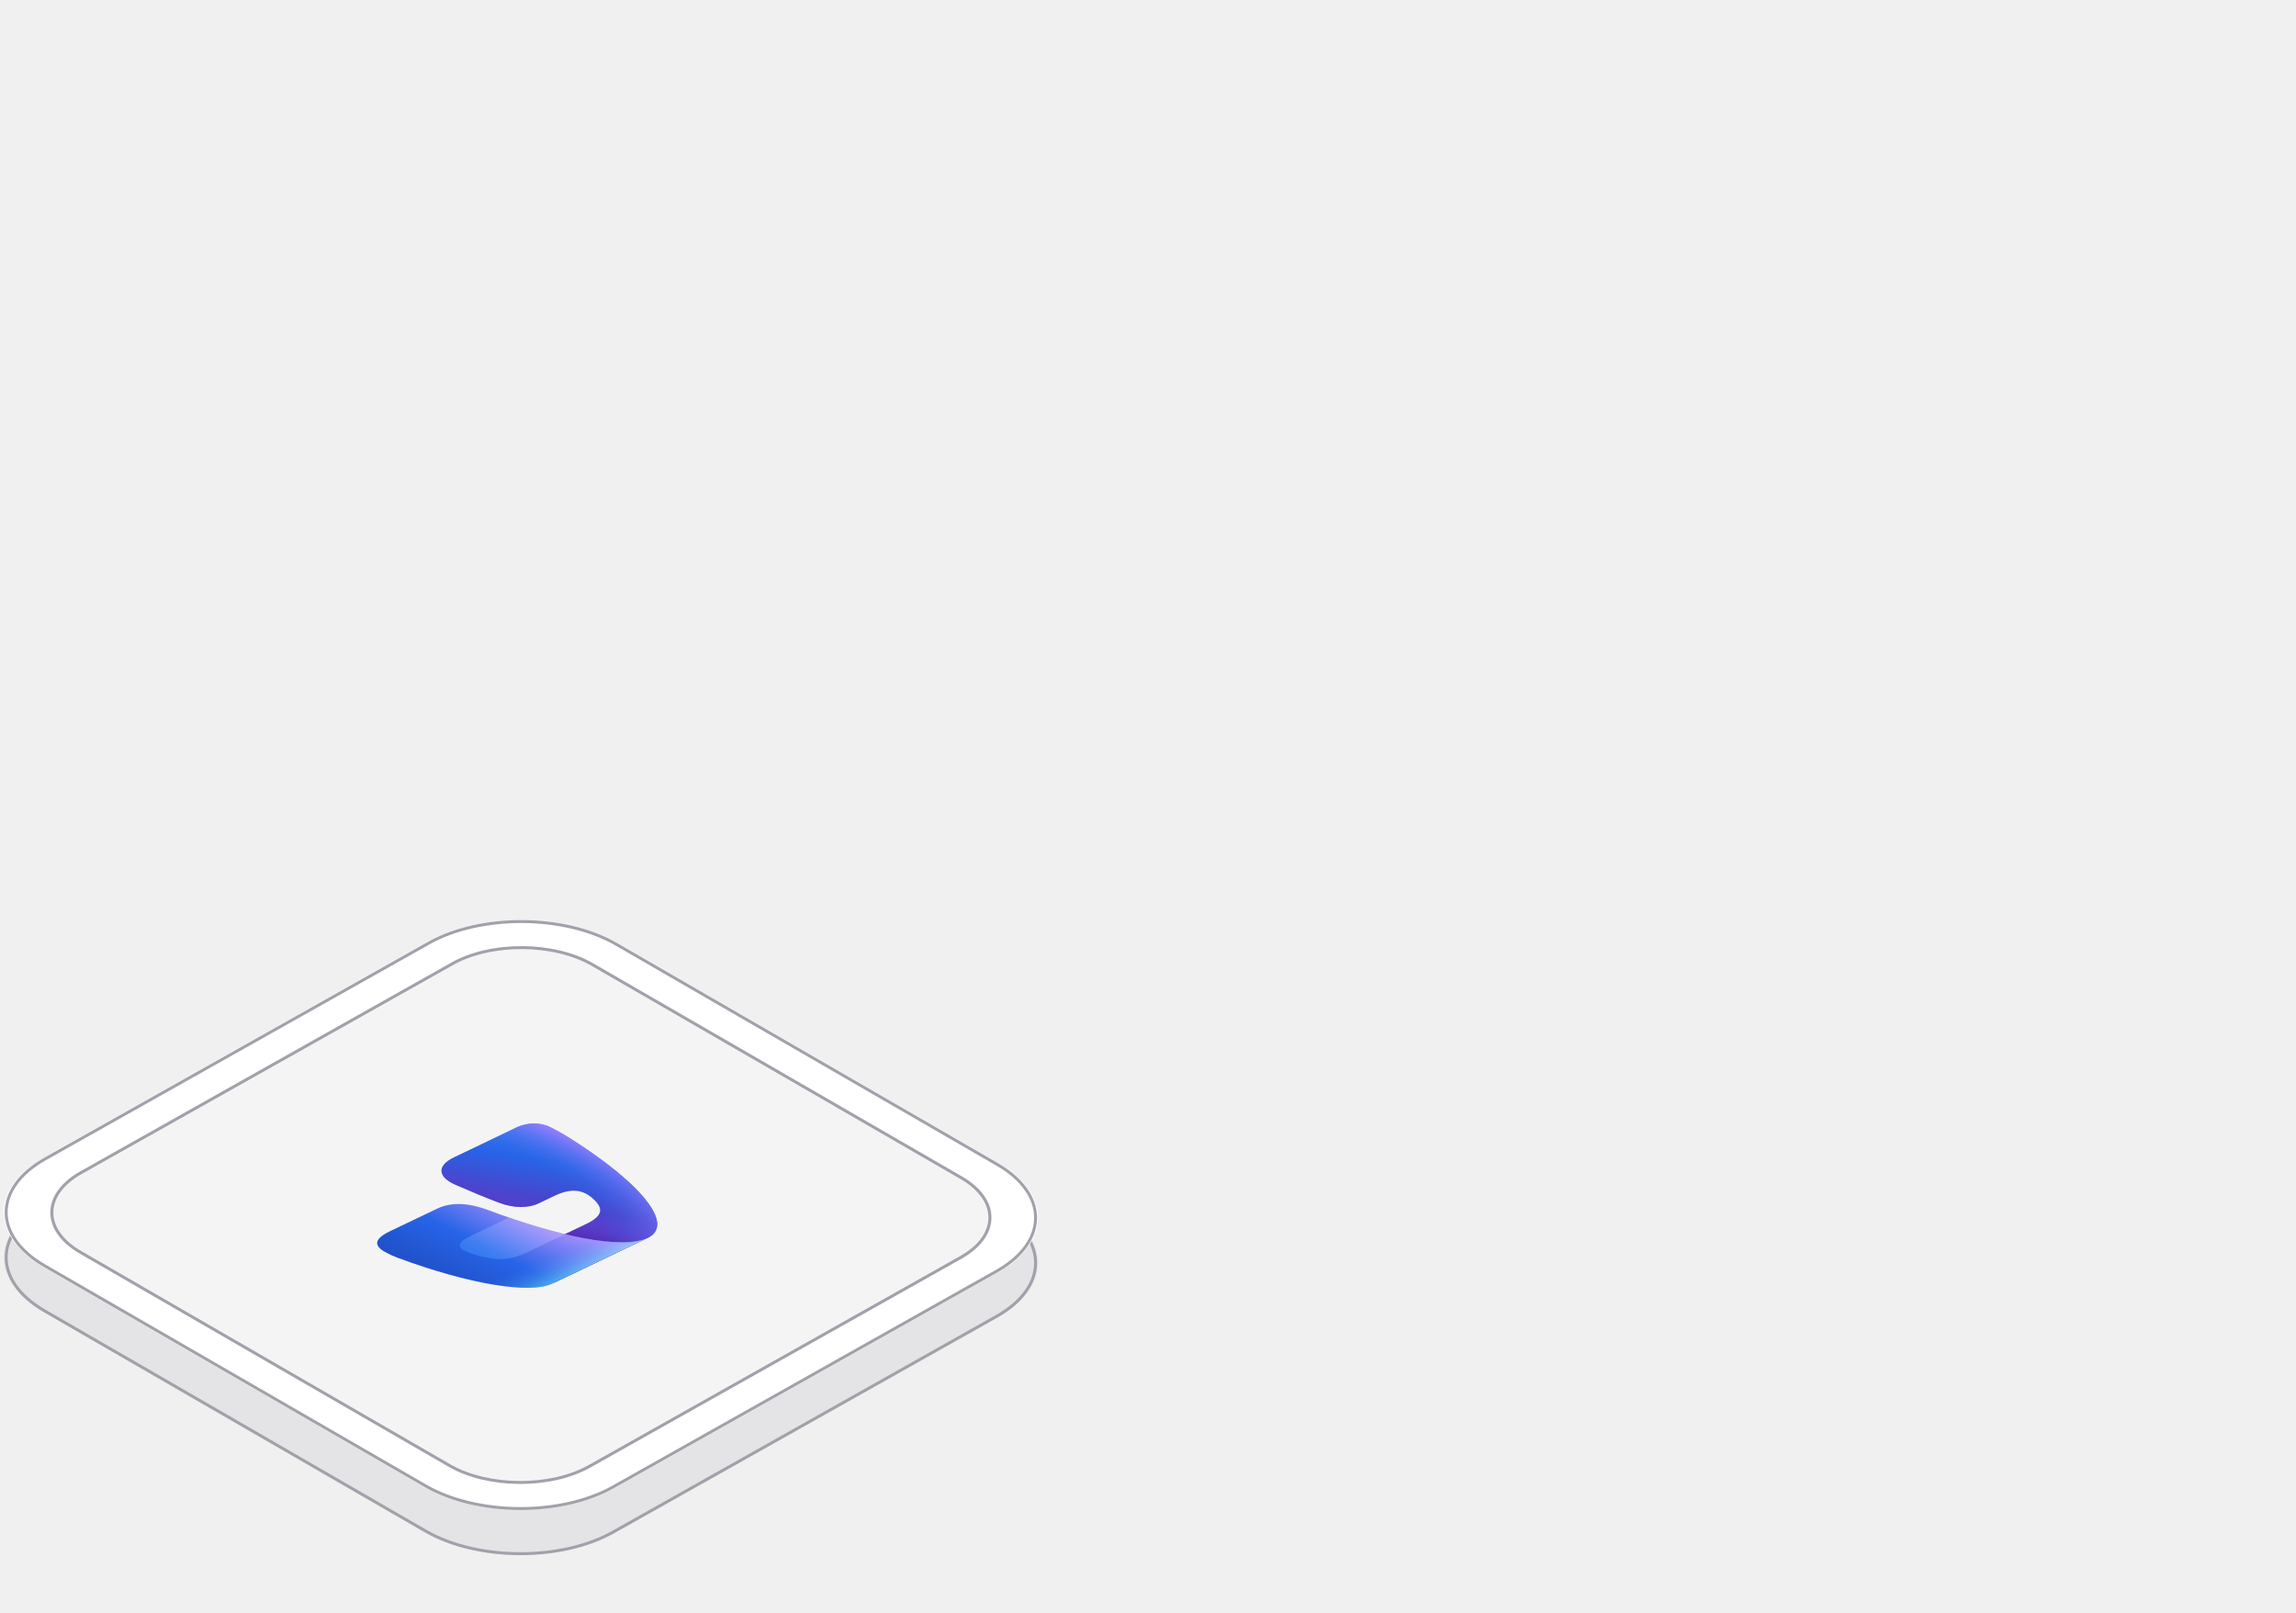
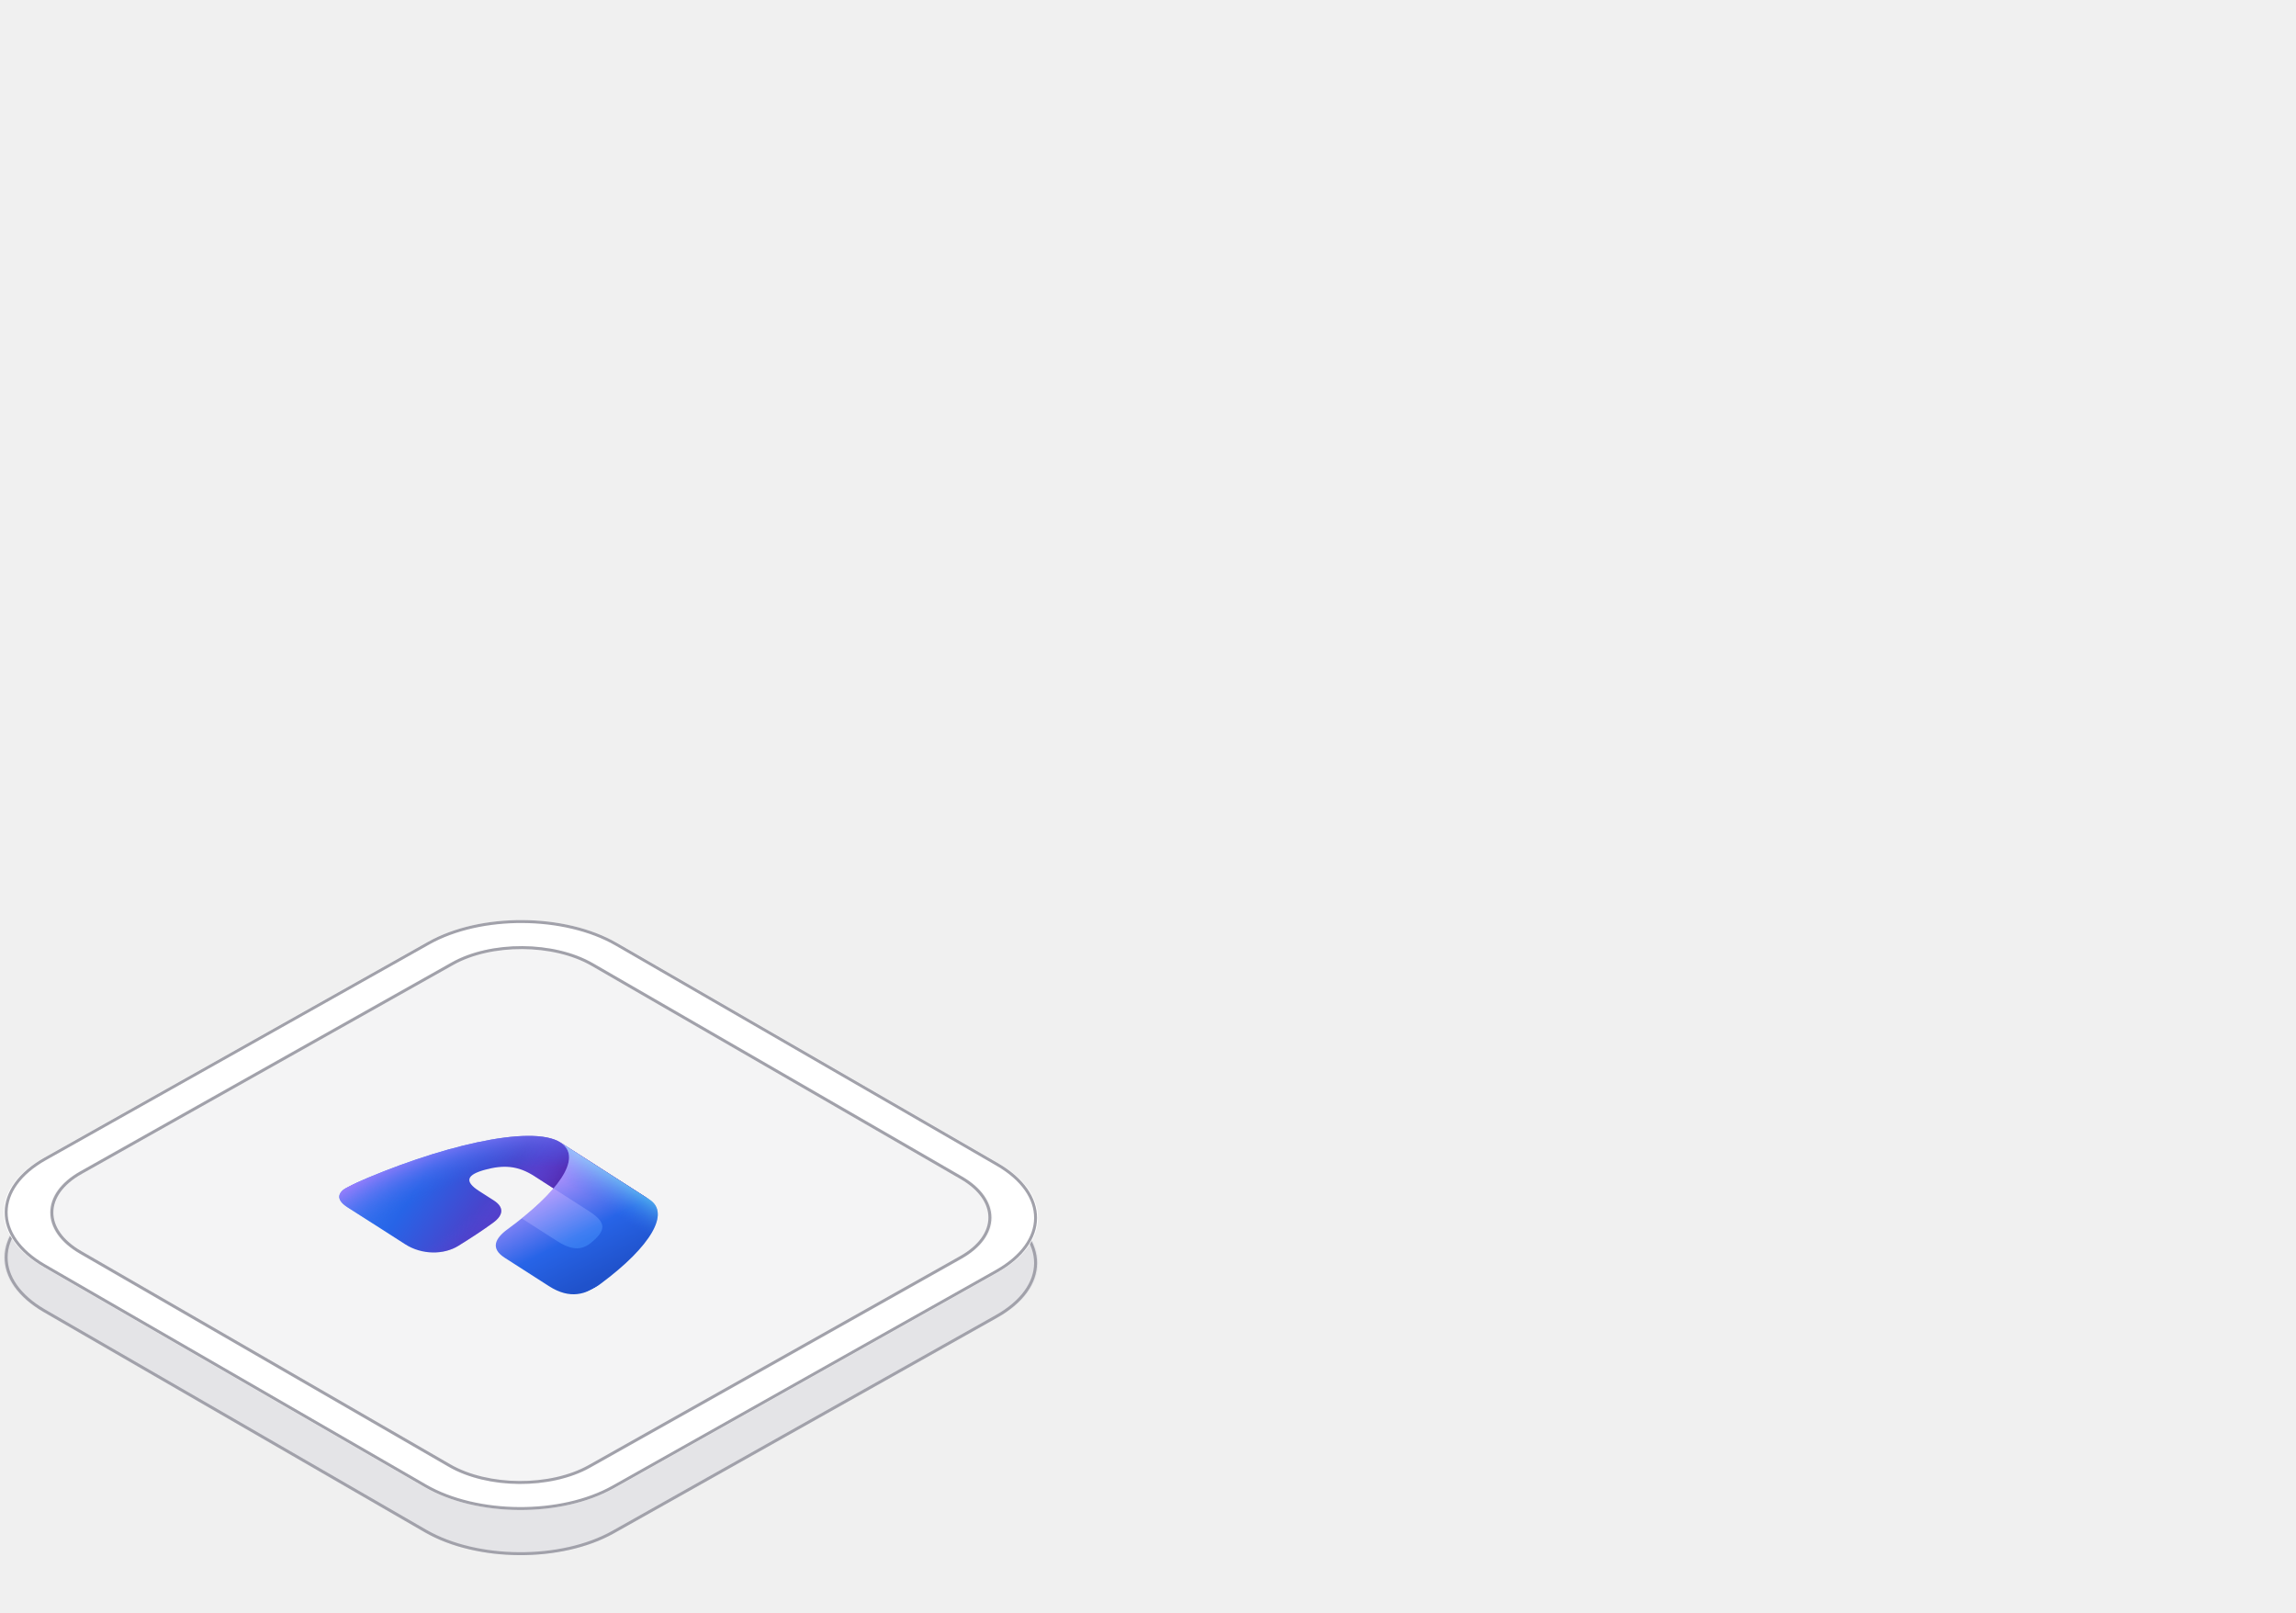
<svg xmlns="http://www.w3.org/2000/svg" width="440" height="309" viewBox="0 0 440 309" fill="none">
  <g id="Clip path group">
    <g id="Frame 2147227571">
      <g id="Clip path group_2">
        <mask id="mask0_5013_59046" style="mask-type:luminance" maskUnits="userSpaceOnUse" x="60" y="211" width="81" height="41">
          <g id="clip0_4303_1230">
-             <path id="Vector" d="M140.689 232.03L100.754 211.289L60.156 230.7L100.091 251.441L140.689 232.03Z" fill="white" />
+             <path id="Vector" d="M140.691 232.03L100.756 211.289L60.158 230.7L100.093 251.441L140.691 232.03Z" fill="white" />
          </g>
        </mask>
        <g mask="url(#mask0_5013_59046)">
          <g id="Group">
            <g id="Clip path group_3">
              <mask id="mask1_5013_59046" style="mask-type:luminance" maskUnits="userSpaceOnUse" x="60" y="211" width="81" height="41">
                <g id="clip1_4303_1230">
-                   <path id="Vector_2" d="M140.689 232.03L100.754 211.289L60.156 230.7L100.091 251.441L140.689 232.03Z" fill="white" />
+                   <path id="Vector_2" d="M140.691 232.03L100.756 211.289L60.158 230.7L100.093 251.441L140.691 232.03Z" fill="white" />
                </g>
              </mask>
              <g mask="url(#mask1_5013_59046)">
                <g id="Group_2">
-                   <path id="Vector_3" d="M100.429 214.768C103.458 213.32 106.21 213.993 108.229 215.189C122.559 223.673 131.672 233.026 125.724 235.87L107.398 244.632C110.242 243.272 109.795 240.667 107.279 237.502C106.897 237.021 107.101 236.477 107.833 236.127L113.818 233.265C117.243 231.628 117.265 230.207 115.317 228.399C113.368 226.591 111.067 226.278 107.921 227.782L104.92 229.217C102.812 230.225 100.071 230.186 97.29 229.137C94.51 228.087 92.25 227.148 88.887 225.684C85.525 224.22 85.205 222.047 88.612 220.418L100.429 214.768Z" fill="url(#paint0_linear_5013_59046)" />
-                   <path id="Vector_4" d="M100.429 214.768C103.458 213.32 106.21 213.993 108.229 215.189C122.559 223.673 131.672 233.026 125.724 235.87L107.398 244.632C110.242 243.272 109.795 240.667 107.279 237.502C106.897 237.021 107.101 236.477 107.833 236.127L113.818 233.265C117.243 231.628 117.265 230.207 115.317 228.399C113.368 226.591 111.067 226.278 107.921 227.782L104.92 229.217C102.812 230.225 100.071 230.186 97.29 229.137C94.51 228.087 92.25 227.148 88.887 225.684C85.525 224.22 85.205 222.047 88.612 220.418L100.429 214.768Z" fill="url(#paint1_radial_5013_59046)" />
-                   <path id="Vector_5" d="M100.429 214.768C103.458 213.32 106.21 213.993 108.229 215.189C122.559 223.673 131.672 233.026 125.724 235.87L107.398 244.632C110.242 243.272 109.795 240.667 107.279 237.502C106.897 237.021 107.101 236.477 107.833 236.127L113.818 233.265C117.243 231.628 117.265 230.207 115.317 228.399C113.368 226.591 111.067 226.278 107.921 227.782L104.92 229.217C102.812 230.225 100.071 230.186 97.29 229.137C94.51 228.087 92.25 227.148 88.887 225.684C85.525 224.22 85.205 222.047 88.612 220.418L100.429 214.768Z" fill="url(#paint2_radial_5013_59046)" />
-                   <path id="Vector_6" d="M125.721 235.869C120.844 238.202 108.243 235.44 95.211 230.54C91.931 229.306 88.412 228.811 85.431 230.236L76.329 234.588C72.012 236.653 73.999 238.252 77.835 239.677C91.605 244.793 103.204 246.635 107.41 244.625L125.721 235.869Z" fill="url(#paint3_linear_5013_59046)" />
-                   <path id="Vector_7" d="M125.721 235.869C120.844 238.202 108.243 235.44 95.211 230.54C91.931 229.306 88.412 228.811 85.431 230.236L76.329 234.588C72.012 236.653 73.999 238.252 77.835 239.677C91.605 244.793 103.204 246.635 107.41 244.625L125.721 235.869Z" fill="url(#paint4_linear_5013_59046)" fill-opacity="0.5" />
-                   <path id="Vector_8" opacity="0.5" d="M102.669 238.593C99.124 240.288 96.65 240.255 92.859 239.136C89.546 238.158 88.239 237.193 91.931 235.428L99.168 231.968C102.901 233.254 106.535 234.336 109.892 235.139L102.669 238.593Z" fill="url(#paint5_linear_5013_59046)" />
+                   <path id="Vector_3" d="M100.431 214.768C103.46 213.32 106.212 213.993 108.231 215.189C122.561 223.673 131.674 233.026 125.726 235.87L107.4 244.632C110.244 243.272 109.797 240.667 107.281 237.502C106.899 237.021 107.103 236.477 107.835 236.127L113.82 233.265C117.245 231.628 117.267 230.207 115.319 228.399C113.37 226.591 111.069 226.278 107.923 227.782L104.922 229.217C102.814 230.225 100.073 230.186 97.292 229.137C94.511 228.087 92.252 227.148 88.889 225.684C85.526 224.22 85.207 222.047 88.614 220.418L100.431 214.768Z" fill="url(#paint0_linear_5013_59046)" />
+                   <path id="Vector_4" d="M100.431 214.768C103.46 213.32 106.212 213.993 108.231 215.189C122.561 223.673 131.674 233.026 125.726 235.87L107.4 244.632C110.244 243.272 109.797 240.667 107.281 237.502C106.899 237.021 107.103 236.477 107.835 236.127L113.82 233.265C117.245 231.628 117.267 230.207 115.319 228.399C113.37 226.591 111.069 226.278 107.923 227.782L104.922 229.217C102.814 230.225 100.073 230.186 97.292 229.137C94.511 228.087 92.252 227.148 88.889 225.684C85.526 224.22 85.207 222.047 88.614 220.418L100.431 214.768Z" fill="url(#paint1_radial_5013_59046)" />
+                   <path id="Vector_5" d="M100.431 214.768C103.46 213.32 106.212 213.993 108.231 215.189C122.561 223.673 131.674 233.026 125.726 235.87L107.4 244.632C110.244 243.272 109.797 240.667 107.281 237.502C106.899 237.021 107.103 236.477 107.835 236.127L113.82 233.265C117.245 231.628 117.267 230.207 115.319 228.399C113.37 226.591 111.069 226.278 107.923 227.782L104.922 229.217C102.814 230.225 100.073 230.186 97.292 229.137C94.511 228.087 92.252 227.148 88.889 225.684C85.526 224.22 85.207 222.047 88.614 220.418L100.431 214.768Z" fill="url(#paint2_radial_5013_59046)" />
+                   <path id="Vector_6" d="M125.723 235.869C120.845 238.202 108.245 235.44 95.213 230.54C91.933 229.306 88.414 228.811 85.433 230.236L76.331 234.588C72.014 236.653 74.001 238.252 77.837 239.677C91.607 244.793 103.206 246.635 107.412 244.625L125.723 235.869Z" fill="url(#paint3_linear_5013_59046)" />
+                   <path id="Vector_7" d="M125.723 235.869C120.845 238.202 108.245 235.44 95.213 230.54C91.933 229.306 88.414 228.811 85.433 230.236L76.331 234.588C72.014 236.653 74.001 238.252 77.837 239.677C91.607 244.793 103.206 246.635 107.412 244.625L125.723 235.869Z" fill="url(#paint4_linear_5013_59046)" fill-opacity="0.5" />
+                   <path id="Vector_8" opacity="0.5" d="M102.671 238.593C99.126 240.288 96.652 240.255 92.861 239.136C89.548 238.158 88.241 237.193 91.933 235.428L99.17 231.968C102.903 233.254 106.537 234.336 109.894 235.139L102.671 238.593Z" fill="url(#paint5_linear_5013_59046)" />
                </g>
              </g>
            </g>
          </g>
        </g>
      </g>
    </g>
  </g>
  <g id="Group 2147225435">
    <g id="Clip path group_4">
      <g id="Group_3">
-         <path id="Vector_9" d="M191.405 231.548L118.429 189.385C108.354 183.563 91.964 183.469 81.821 189.174L8.365 230.493C-1.777 236.198 -1.831 245.542 8.244 251.364L81.22 293.527C91.296 299.349 107.685 299.443 117.828 293.738L191.284 252.419C201.427 246.714 201.48 237.37 191.405 231.548Z" fill="#E4E4E7" />
+         <path id="Vector_9" d="M191.403 231.548L118.427 189.385C108.352 183.563 91.962 183.469 81.819 189.174L8.363 230.493C-1.779 236.198 -1.833 245.542 8.242 251.364L81.218 293.527C91.294 299.349 107.684 299.443 117.826 293.738L191.282 252.419C201.425 246.714 201.478 237.37 191.403 231.548Z" fill="#E4E4E7" />
      </g>
    </g>
-     <path id="Vector_10" d="M191.071 231.733C200.967 237.45 200.915 246.627 190.954 252.23L117.497 293.549C107.537 299.152 91.44 299.06 81.544 293.342L8.569 251.179C-1.326 245.461 -1.273 236.284 8.688 230.682L82.144 189.362C92.105 183.76 108.201 183.852 118.096 189.569L191.071 231.733Z" stroke="#A1A1AA" stroke-width="0.563" />
-     <path id="Vector_11" d="M191.401 222.896L118.425 180.732C108.35 174.911 91.96 174.816 81.817 180.521L8.361 221.841C-1.781 227.546 -1.835 236.89 8.241 242.711L81.216 284.875C91.292 290.696 107.682 290.791 117.824 285.086L191.28 243.767C201.423 238.062 201.477 228.717 191.401 222.896Z" fill="white" />
-     <path id="Vector_12" d="M184.522 225.466L113.827 184.621C106.271 180.254 93.978 180.183 86.371 184.462L15.21 224.49C7.604 228.769 7.563 235.777 15.12 240.143L85.815 280.989C93.372 285.355 105.664 285.426 113.271 281.148L184.432 241.119C192.039 236.841 192.079 229.833 184.522 225.466Z" fill="#F4F4F5" />
+     <path id="Vector_10" d="M191.07 231.733C200.965 237.45 200.913 246.627 190.952 252.23L117.496 293.549C107.535 299.152 91.438 299.06 81.542 293.342L8.567 251.179C-1.328 245.461 -1.275 236.284 8.686 230.682L82.142 189.362C92.103 183.76 108.199 183.852 118.094 189.569L191.07 231.733Z" stroke="#A1A1AA" stroke-width="0.563" />
+     <path id="Vector_11" d="M191.399 222.896L118.424 180.732C108.348 174.911 91.958 174.816 81.816 180.521L8.359 221.841C-1.783 227.546 -1.837 236.89 8.239 242.711L81.214 284.875C91.29 290.696 107.68 290.791 117.822 285.086L191.278 243.767C201.421 238.062 201.475 228.717 191.399 222.896Z" fill="white" />
+     <path id="Vector_12" d="M184.52 225.466L113.825 184.621C106.269 180.254 93.976 180.183 86.37 184.462L15.208 224.49C7.602 228.769 7.561 235.777 15.118 240.143L85.813 280.989C93.37 285.355 105.662 285.426 113.269 281.148L184.43 241.119C192.037 236.841 192.077 229.833 184.52 225.466Z" fill="#F4F4F5" />
    <g id="Frame 2147227572">
      <g id="Clip path group_5">
-         <mask id="mask2_5013_59046" style="mask-type:luminance" maskUnits="userSpaceOnUse" x="58" y="212" width="82" height="41">
+         <mask id="mask2_5013_59046" style="mask-type:luminance" maskUnits="userSpaceOnUse" x="59" y="210" width="79" height="46">
          <g id="clip0_4303_1230_2">
-             <path id="Vector_13" d="M139.08 233.354L99.144 212.613L58.547 232.025L98.481 252.766L139.08 233.354Z" fill="white" />
+             <path id="Vector_13" d="M99.864 210.212L59.887 230.873L97.768 255.164L137.744 234.503L99.864 210.212Z" fill="white" />
          </g>
        </mask>
        <g mask="url(#mask2_5013_59046)">
          <g id="Group_4">
            <g id="Clip path group_6">
-               <mask id="mask3_5013_59046" style="mask-type:luminance" maskUnits="userSpaceOnUse" x="58" y="212" width="82" height="41">
+               <mask id="mask3_5013_59046" style="mask-type:luminance" maskUnits="userSpaceOnUse" x="59" y="210" width="79" height="46">
                <g id="clip1_4303_1230_2">
-                   <path id="Vector_14" d="M139.08 233.354L99.144 212.613L58.547 232.025L98.481 252.766L139.08 233.354Z" fill="white" />
+                   <path id="Vector_14" d="M99.865 210.216L59.889 230.877L97.77 255.168L137.746 234.507L99.865 210.216Z" fill="white" />
                </g>
              </mask>
              <g mask="url(#mask3_5013_59046)">
                <g id="Group_5">
-                   <path id="Vector_15" d="M98.819 216.092C101.848 214.644 104.6 215.317 106.62 216.513C120.95 224.997 130.063 234.35 124.115 237.194L105.788 245.956C108.633 244.596 108.185 241.991 105.67 238.826C105.288 238.346 105.491 237.801 106.223 237.451L112.208 234.589C115.633 232.952 115.656 231.531 113.707 229.723C111.759 227.915 109.458 227.602 106.312 229.106L103.311 230.541C101.203 231.549 98.462 231.51 95.681 230.461C92.9 229.412 90.641 228.472 87.278 227.008C83.915 225.544 83.596 223.371 87.003 221.742L98.819 216.092Z" fill="url(#paint6_linear_5013_59046)" />
-                   <path id="Vector_16" d="M98.819 216.092C101.848 214.644 104.6 215.317 106.62 216.513C120.95 224.997 130.063 234.35 124.115 237.194L105.788 245.956C108.633 244.596 108.185 241.991 105.67 238.826C105.288 238.346 105.491 237.801 106.223 237.451L112.208 234.589C115.633 232.952 115.656 231.531 113.707 229.723C111.759 227.915 109.458 227.602 106.312 229.106L103.311 230.541C101.203 231.549 98.462 231.51 95.681 230.461C92.9 229.412 90.641 228.472 87.278 227.008C83.915 225.544 83.596 223.371 87.003 221.742L98.819 216.092Z" fill="url(#paint7_radial_5013_59046)" />
-                   <path id="Vector_17" d="M98.819 216.092C101.848 214.644 104.6 215.317 106.62 216.513C120.95 224.997 130.063 234.35 124.115 237.194L105.788 245.956C108.633 244.596 108.185 241.991 105.67 238.826C105.288 238.346 105.491 237.801 106.223 237.451L112.208 234.589C115.633 232.952 115.656 231.531 113.707 229.723C111.759 227.915 109.458 227.602 106.312 229.106L103.311 230.541C101.203 231.549 98.462 231.51 95.681 230.461C92.9 229.412 90.641 228.472 87.278 227.008C83.915 225.544 83.596 223.371 87.003 221.742L98.819 216.092Z" fill="url(#paint8_radial_5013_59046)" />
-                   <path id="Vector_18" d="M124.112 237.194C119.234 239.526 106.634 236.765 93.602 231.864C90.322 230.63 86.803 230.135 83.822 231.56L74.719 235.913C70.402 237.977 72.39 239.576 76.225 241.001C89.996 246.117 101.595 247.96 105.801 245.949L124.112 237.194Z" fill="url(#paint9_linear_5013_59046)" />
-                   <path id="Vector_19" d="M124.112 237.194C119.234 239.526 106.634 236.765 93.602 231.864C90.322 230.63 86.803 230.135 83.822 231.56L74.719 235.913C70.402 237.977 72.39 239.576 76.225 241.001C89.996 246.117 101.595 247.96 105.801 245.949L124.112 237.194Z" fill="url(#paint10_linear_5013_59046)" fill-opacity="0.5" />
-                   <path id="Vector_20" opacity="0.5" d="M101.06 239.917C97.515 241.612 95.041 241.58 91.249 240.46C87.937 239.482 86.629 238.518 90.321 236.753L97.558 233.292C101.291 234.579 104.925 235.66 108.283 236.464L101.06 239.917Z" fill="url(#paint11_linear_5013_59046)" />
+                   <path id="Vector_15" d="M66.633 231.342C63.807 229.53 65.095 228.045 67.402 227.012C83.766 219.683 101.846 215.343 107.397 218.902L124.497 229.867C121.842 228.165 116.794 228.204 110.671 229.355C109.742 229.529 108.685 229.372 108.002 228.933L102.418 225.353C99.222 223.303 96.468 223.175 92.973 224.119C89.479 225.062 88.886 226.324 91.821 228.207L94.621 230.002C96.589 231.264 96.53 232.794 94.512 234.265C92.494 235.735 90.686 236.923 87.868 238.686C85.049 240.449 80.838 240.451 77.659 238.413L66.633 231.342Z" fill="url(#paint6_linear_5013_59046)" />
+                   <path id="Vector_16" d="M66.633 231.342C63.807 229.53 65.095 228.045 67.402 227.012C83.766 219.683 101.846 215.343 107.397 218.902L124.497 229.867C121.842 228.165 116.794 228.204 110.671 229.355C109.742 229.529 108.685 229.372 108.002 228.933L102.418 225.353C99.222 223.303 96.468 223.175 92.973 224.119C89.479 225.062 88.886 226.324 91.821 228.207L94.621 230.002C96.589 231.264 96.53 232.794 94.512 234.265C92.494 235.735 90.686 236.923 87.868 238.686C85.049 240.449 80.838 240.451 77.659 238.413L66.633 231.342Z" fill="url(#paint7_radial_5013_59046)" />
+                   <path id="Vector_17" d="M66.633 231.342C63.807 229.53 65.095 228.045 67.402 227.012C83.766 219.683 101.846 215.343 107.397 218.902L124.497 229.867C121.842 228.165 116.794 228.204 110.671 229.355C109.742 229.529 108.685 229.372 108.002 228.933L102.418 225.353C99.222 223.303 96.468 223.175 92.973 224.119C89.479 225.062 88.886 226.324 91.821 228.207L94.621 230.002C96.589 231.264 96.53 232.794 94.512 234.265C92.494 235.735 90.686 236.923 87.868 238.686C85.049 240.449 80.838 240.451 77.659 238.413L66.633 231.342Z" fill="url(#paint8_radial_5013_59046)" />
+                   <path id="Vector_18" d="M107.398 218.902C111.949 221.82 106.671 228.646 97.246 235.54C94.874 237.275 93.935 239.203 96.716 240.987L105.21 246.433C109.238 249.016 112.327 248.034 115.067 246.004C124.904 238.714 128.407 232.374 124.483 229.857L107.398 218.902Z" fill="url(#paint9_linear_5013_59046)" />
+                   <path id="Vector_19" d="M107.398 218.902C111.949 221.82 106.671 228.646 97.246 235.54C94.874 237.275 93.935 239.203 96.716 240.987L105.21 246.433C109.238 249.016 112.327 248.034 115.067 246.004C124.904 238.714 128.407 232.374 124.483 229.857L107.398 218.902Z" fill="url(#paint10_linear_5013_59046)" fill-opacity="0.5" />
+                   <path id="Vector_20" opacity="0.5" d="M112.81 232.023C116.118 234.144 116.07 235.526 113.922 237.556C112.045 239.33 110.183 239.983 106.738 237.775L99.986 233.444C102.458 231.46 104.533 229.515 106.071 227.702L112.81 232.023Z" fill="url(#paint11_linear_5013_59046)" />
                </g>
              </g>
            </g>
          </g>
        </g>
      </g>
    </g>
-     <path id="Vector_21" d="M184.196 225.652C191.572 229.914 191.532 236.754 184.107 240.931L112.946 280.959C105.52 285.136 93.522 285.066 86.146 280.805L15.451 239.959C8.075 235.697 8.113 228.856 15.538 224.679L86.699 184.651C94.125 180.475 106.124 180.544 113.501 184.806L184.196 225.652Z" stroke="#A1A1AA" stroke-width="0.563" />
-     <path id="Vector_22" d="M191.071 223.085C200.967 228.802 200.915 237.979 190.954 243.582L117.498 284.901C107.537 290.504 91.44 290.411 81.544 284.694L8.569 242.53C-1.326 236.813 -1.273 227.636 8.688 222.033L82.144 180.714C92.105 175.111 108.201 175.204 118.096 180.921L191.071 223.085Z" stroke="#A1A1AA" stroke-width="0.563" />
+     <path id="Vector_21" d="M184.194 225.652C191.57 229.914 191.53 236.754 184.105 240.931L112.944 280.959C105.518 285.136 93.52 285.066 86.144 280.805L15.449 239.959C8.073 235.697 8.112 228.856 15.536 224.679L86.698 184.651C94.123 180.475 106.122 180.544 113.499 184.806L184.194 225.652Z" stroke="#A1A1AA" stroke-width="0.563" />
+     <path id="Vector_22" d="M191.07 223.085C200.965 228.802 200.913 237.979 190.952 243.582L117.496 284.901C107.535 290.504 91.438 290.411 81.542 284.694L8.567 242.53C-1.328 236.813 -1.275 227.636 8.686 222.033L82.142 180.714C92.103 175.111 108.199 175.204 118.094 180.921L191.07 223.085Z" stroke="#A1A1AA" stroke-width="0.563" />
  </g>
  <defs>
-     <linearGradient id="paint0_linear_5013_59046" x1="107.407" y1="215.637" x2="103.711" y2="235.504" gradientUnits="userSpaceOnUse">
+     <linearGradient id="paint0_linear_5013_59046" x1="107.409" y1="215.637" x2="103.713" y2="235.504" gradientUnits="userSpaceOnUse">
      <stop stop-color="#367AF2" />
      <stop offset="0.287" stop-color="#2764E7" />
      <stop offset="0.66" stop-color="#4A43CB" />
      <stop offset="1" stop-color="#6D37CD" />
    </linearGradient>
-     <radialGradient id="paint1_radial_5013_59046" cx="0" cy="0" r="1" gradientTransform="matrix(-14.7894 14.3996 -66.8123 -17.4701 116.697 220.243)" gradientUnits="userSpaceOnUse">
+     <radialGradient id="paint1_radial_5013_59046" cx="0" cy="0" r="1" gradientTransform="matrix(-14.7894 14.3996 -66.8123 -17.4701 116.699 220.243)" gradientUnits="userSpaceOnUse">
      <stop offset="0.62" stop-color="#5750E2" stop-opacity="0" />
      <stop offset="1" stop-color="#4B20A0" />
    </radialGradient>
-     <radialGradient id="paint2_radial_5013_59046" cx="0" cy="0" r="1" gradientTransform="matrix(22.5694 -10.7912 39.822 20.6823 92.0102 228.13)" gradientUnits="userSpaceOnUse">
+     <radialGradient id="paint2_radial_5013_59046" cx="0" cy="0" r="1" gradientTransform="matrix(22.5694 -10.7912 39.822 20.6823 92.0121 228.13)" gradientUnits="userSpaceOnUse">
      <stop offset="0.55" stop-color="#2764E7" stop-opacity="0" />
      <stop offset="1" stop-color="#AC80FF" />
    </radialGradient>
-     <linearGradient id="paint3_linear_5013_59046" x1="89.507" y1="244.667" x2="99.173" y2="226.055" gradientUnits="userSpaceOnUse">
+     <linearGradient id="paint3_linear_5013_59046" x1="89.509" y1="244.667" x2="99.175" y2="226.055" gradientUnits="userSpaceOnUse">
      <stop stop-color="#2052CB" />
      <stop offset="0.406" stop-color="#2764E7" />
      <stop offset="1" stop-color="#BD96FF" />
    </linearGradient>
-     <linearGradient id="paint4_linear_5013_59046" x1="110.156" y1="237.197" x2="112.536" y2="242.174" gradientUnits="userSpaceOnUse">
+     <linearGradient id="paint4_linear_5013_59046" x1="110.158" y1="237.197" x2="112.538" y2="242.174" gradientUnits="userSpaceOnUse">
      <stop stop-color="#367AF2" stop-opacity="0" />
      <stop offset="1" stop-color="#6FE8F5" />
    </linearGradient>
-     <linearGradient id="paint5_linear_5013_59046" x1="105.514" y1="232.95" x2="100.569" y2="242.472" gradientUnits="userSpaceOnUse">
+     <linearGradient id="paint5_linear_5013_59046" x1="105.516" y1="232.95" x2="100.571" y2="242.472" gradientUnits="userSpaceOnUse">
      <stop stop-color="#CEB0FF" />
      <stop offset="1" stop-color="#4894FE" />
    </linearGradient>
-     <linearGradient id="paint6_linear_5013_59046" x1="105.797" y1="216.961" x2="102.102" y2="236.828" gradientUnits="userSpaceOnUse">
+     <linearGradient id="paint6_linear_5013_59046" x1="68.275" y1="227.509" x2="97.016" y2="246.235" gradientUnits="userSpaceOnUse">
      <stop stop-color="#367AF2" />
      <stop offset="0.287" stop-color="#2764E7" />
      <stop offset="0.66" stop-color="#4A43CB" />
      <stop offset="1" stop-color="#6D37CD" />
    </linearGradient>
-     <radialGradient id="paint7_radial_5013_59046" cx="0" cy="0" r="1" gradientTransform="matrix(-14.7894 14.3996 -66.8123 -17.4701 115.088 221.567)" gradientUnits="userSpaceOnUse">
+     <radialGradient id="paint7_radial_5013_59046" cx="0" cy="0" r="1" gradientTransform="matrix(28.0089 9.44361 -33.4735 35.9642 77.1509 222.684)" gradientUnits="userSpaceOnUse">
      <stop offset="0.62" stop-color="#5750E2" stop-opacity="0" />
      <stop offset="1" stop-color="#4B20A0" />
    </radialGradient>
-     <radialGradient id="paint8_radial_5013_59046" cx="0" cy="0" r="1" gradientTransform="matrix(22.5694 -10.7912 39.822 20.6823 90.4008 229.454)" gradientUnits="userSpaceOnUse">
+     <radialGradient id="paint8_radial_5013_59046" cx="0" cy="0" r="1" gradientTransform="matrix(-21.0589 -13.5037 39.8635 -20.6021 92.5912 237.137)" gradientUnits="userSpaceOnUse">
      <stop offset="0.55" stop-color="#2764E7" stop-opacity="0" />
      <stop offset="1" stop-color="#AC80FF" />
    </radialGradient>
-     <linearGradient id="paint9_linear_5013_59046" x1="87.897" y1="245.992" x2="97.564" y2="227.379" gradientUnits="userSpaceOnUse">
+     <linearGradient id="paint9_linear_5013_59046" x1="124.673" y1="239.878" x2="114.232" y2="219.674" gradientUnits="userSpaceOnUse">
      <stop stop-color="#2052CB" />
      <stop offset="0.406" stop-color="#2764E7" />
      <stop offset="1" stop-color="#BD96FF" />
    </linearGradient>
-     <linearGradient id="paint10_linear_5013_59046" x1="108.546" y1="238.521" x2="110.926" y2="243.498" gradientUnits="userSpaceOnUse">
+     <linearGradient id="paint10_linear_5013_59046" x1="110.064" y1="227.718" x2="113.294" y2="222.682" gradientUnits="userSpaceOnUse">
      <stop stop-color="#367AF2" stop-opacity="0" />
      <stop offset="1" stop-color="#6FE8F5" />
    </linearGradient>
-     <linearGradient id="paint11_linear_5013_59046" x1="103.905" y1="234.274" x2="98.959" y2="243.796" gradientUnits="userSpaceOnUse">
+     <linearGradient id="paint11_linear_5013_59046" x1="101.851" y1="229.973" x2="107.194" y2="240.31" gradientUnits="userSpaceOnUse">
      <stop stop-color="#CEB0FF" />
      <stop offset="1" stop-color="#4894FE" />
    </linearGradient>
  </defs>
</svg>
